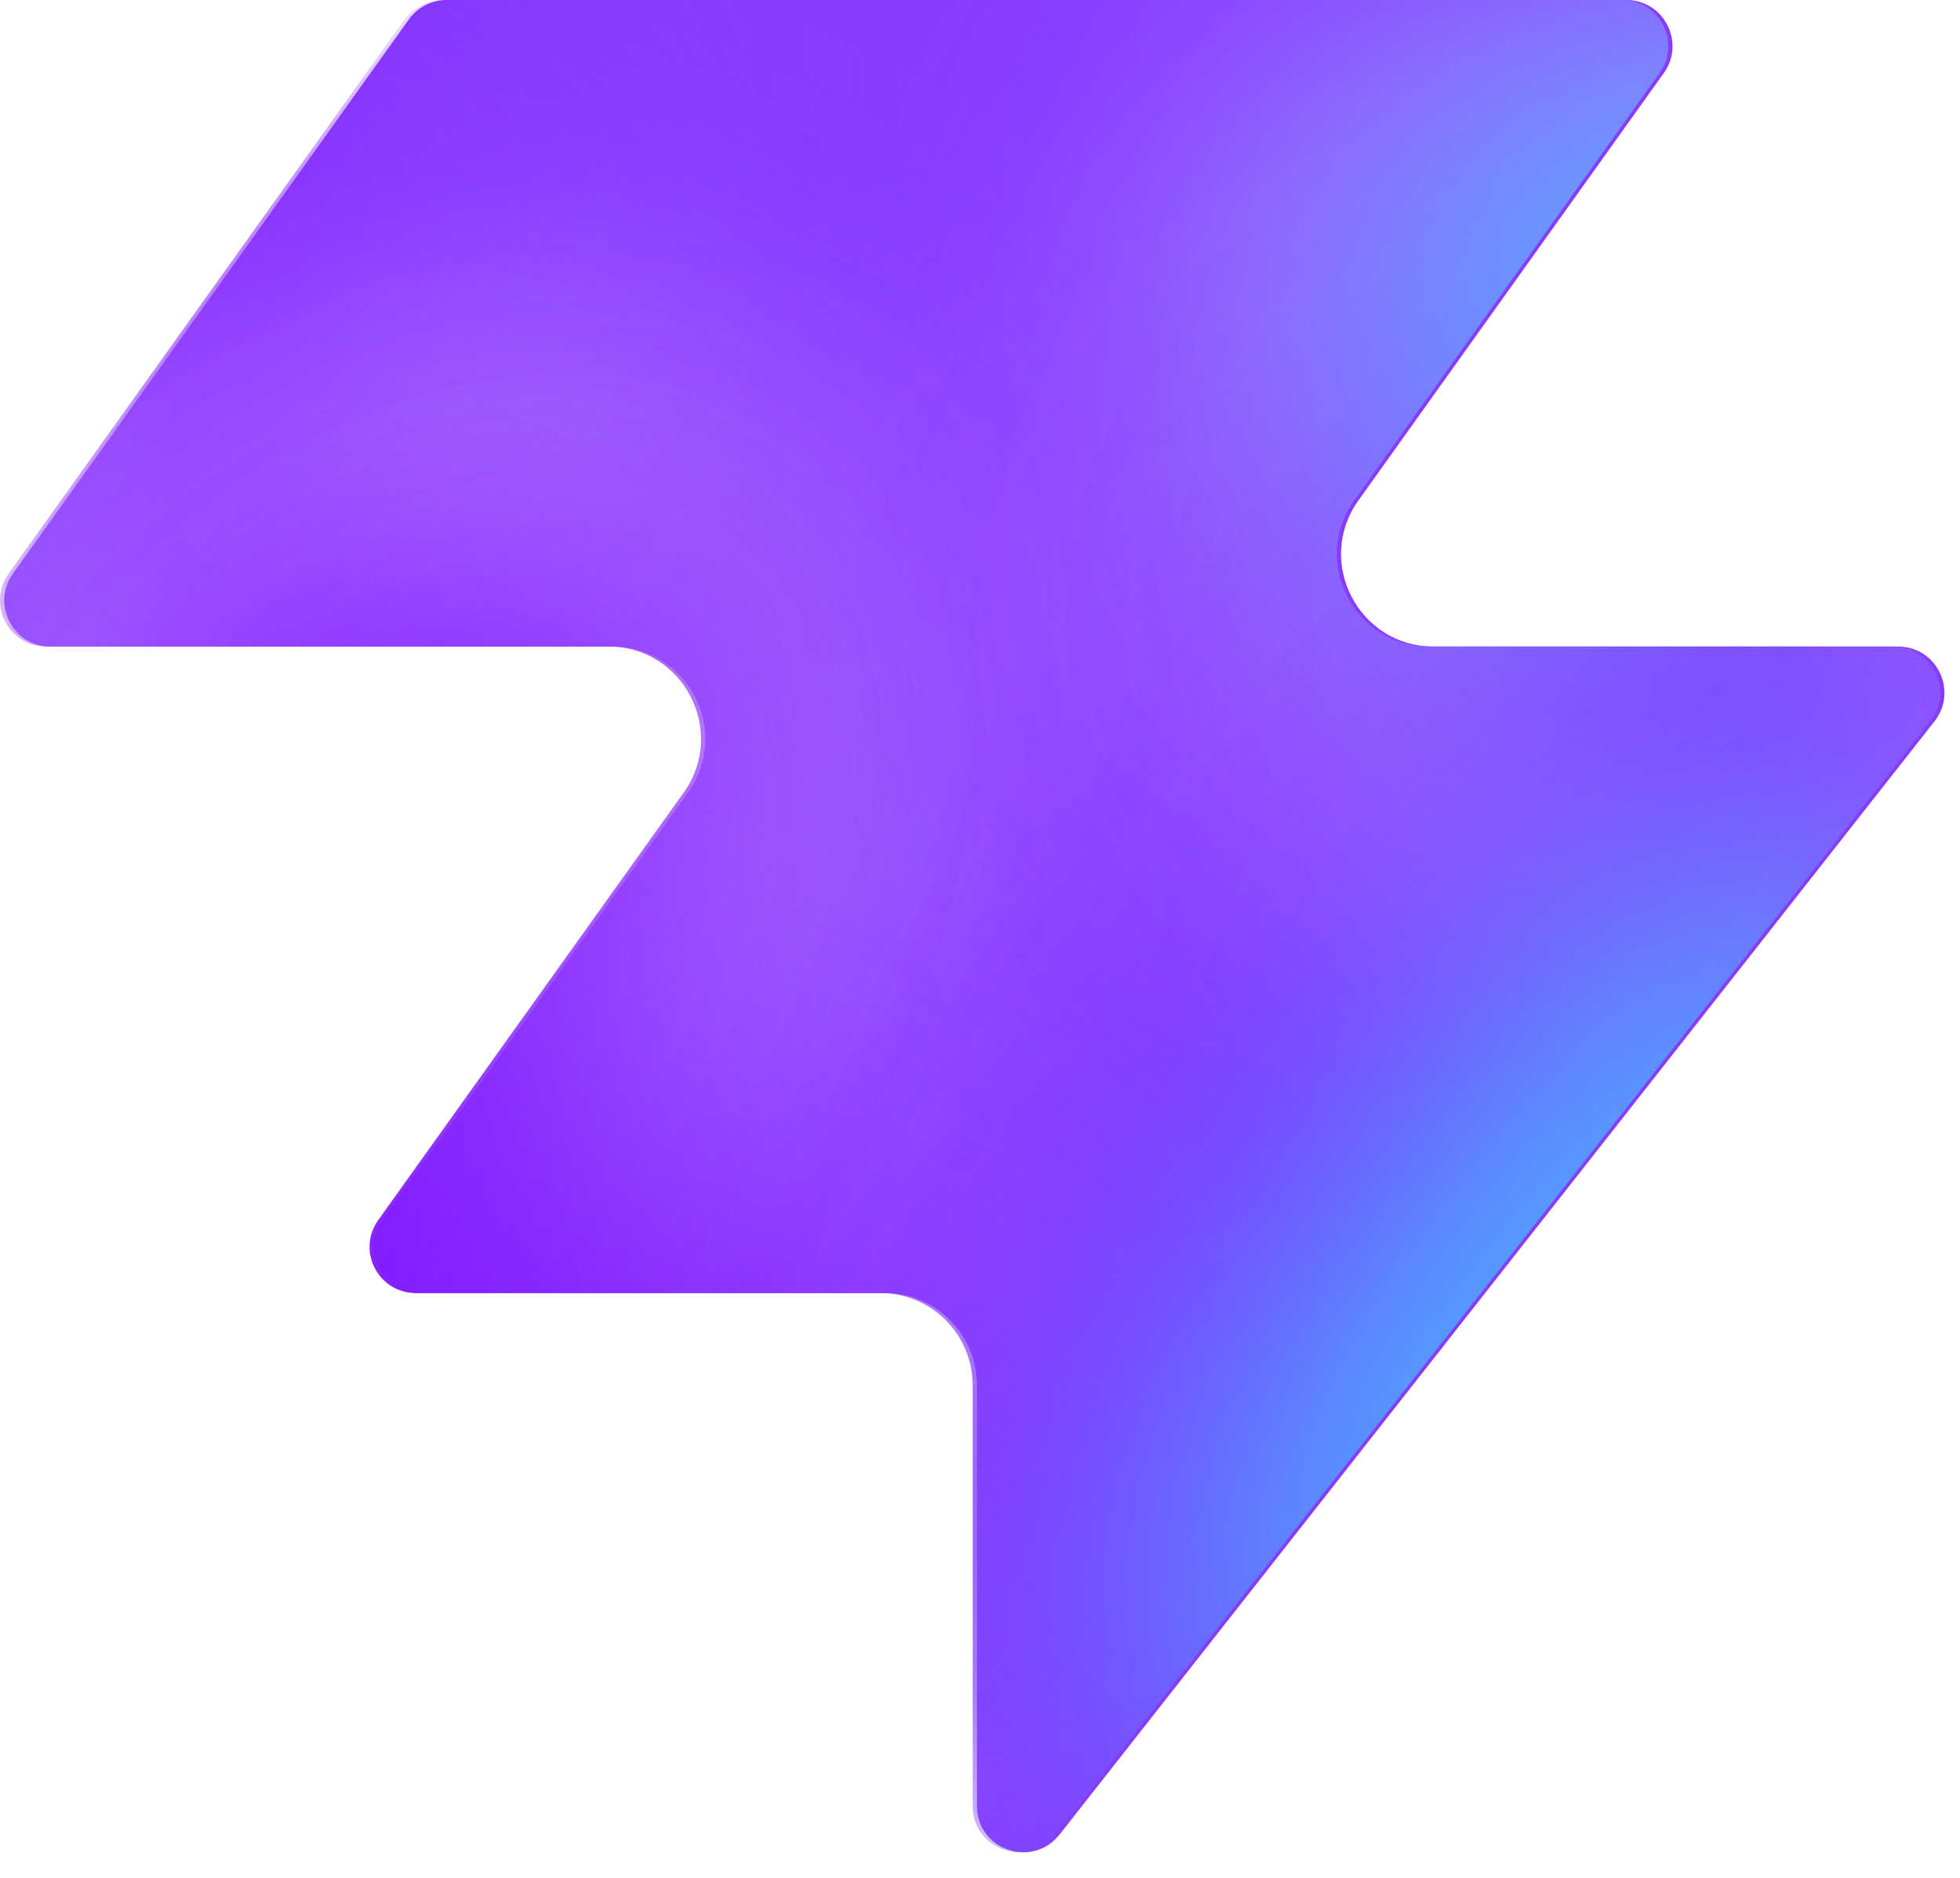
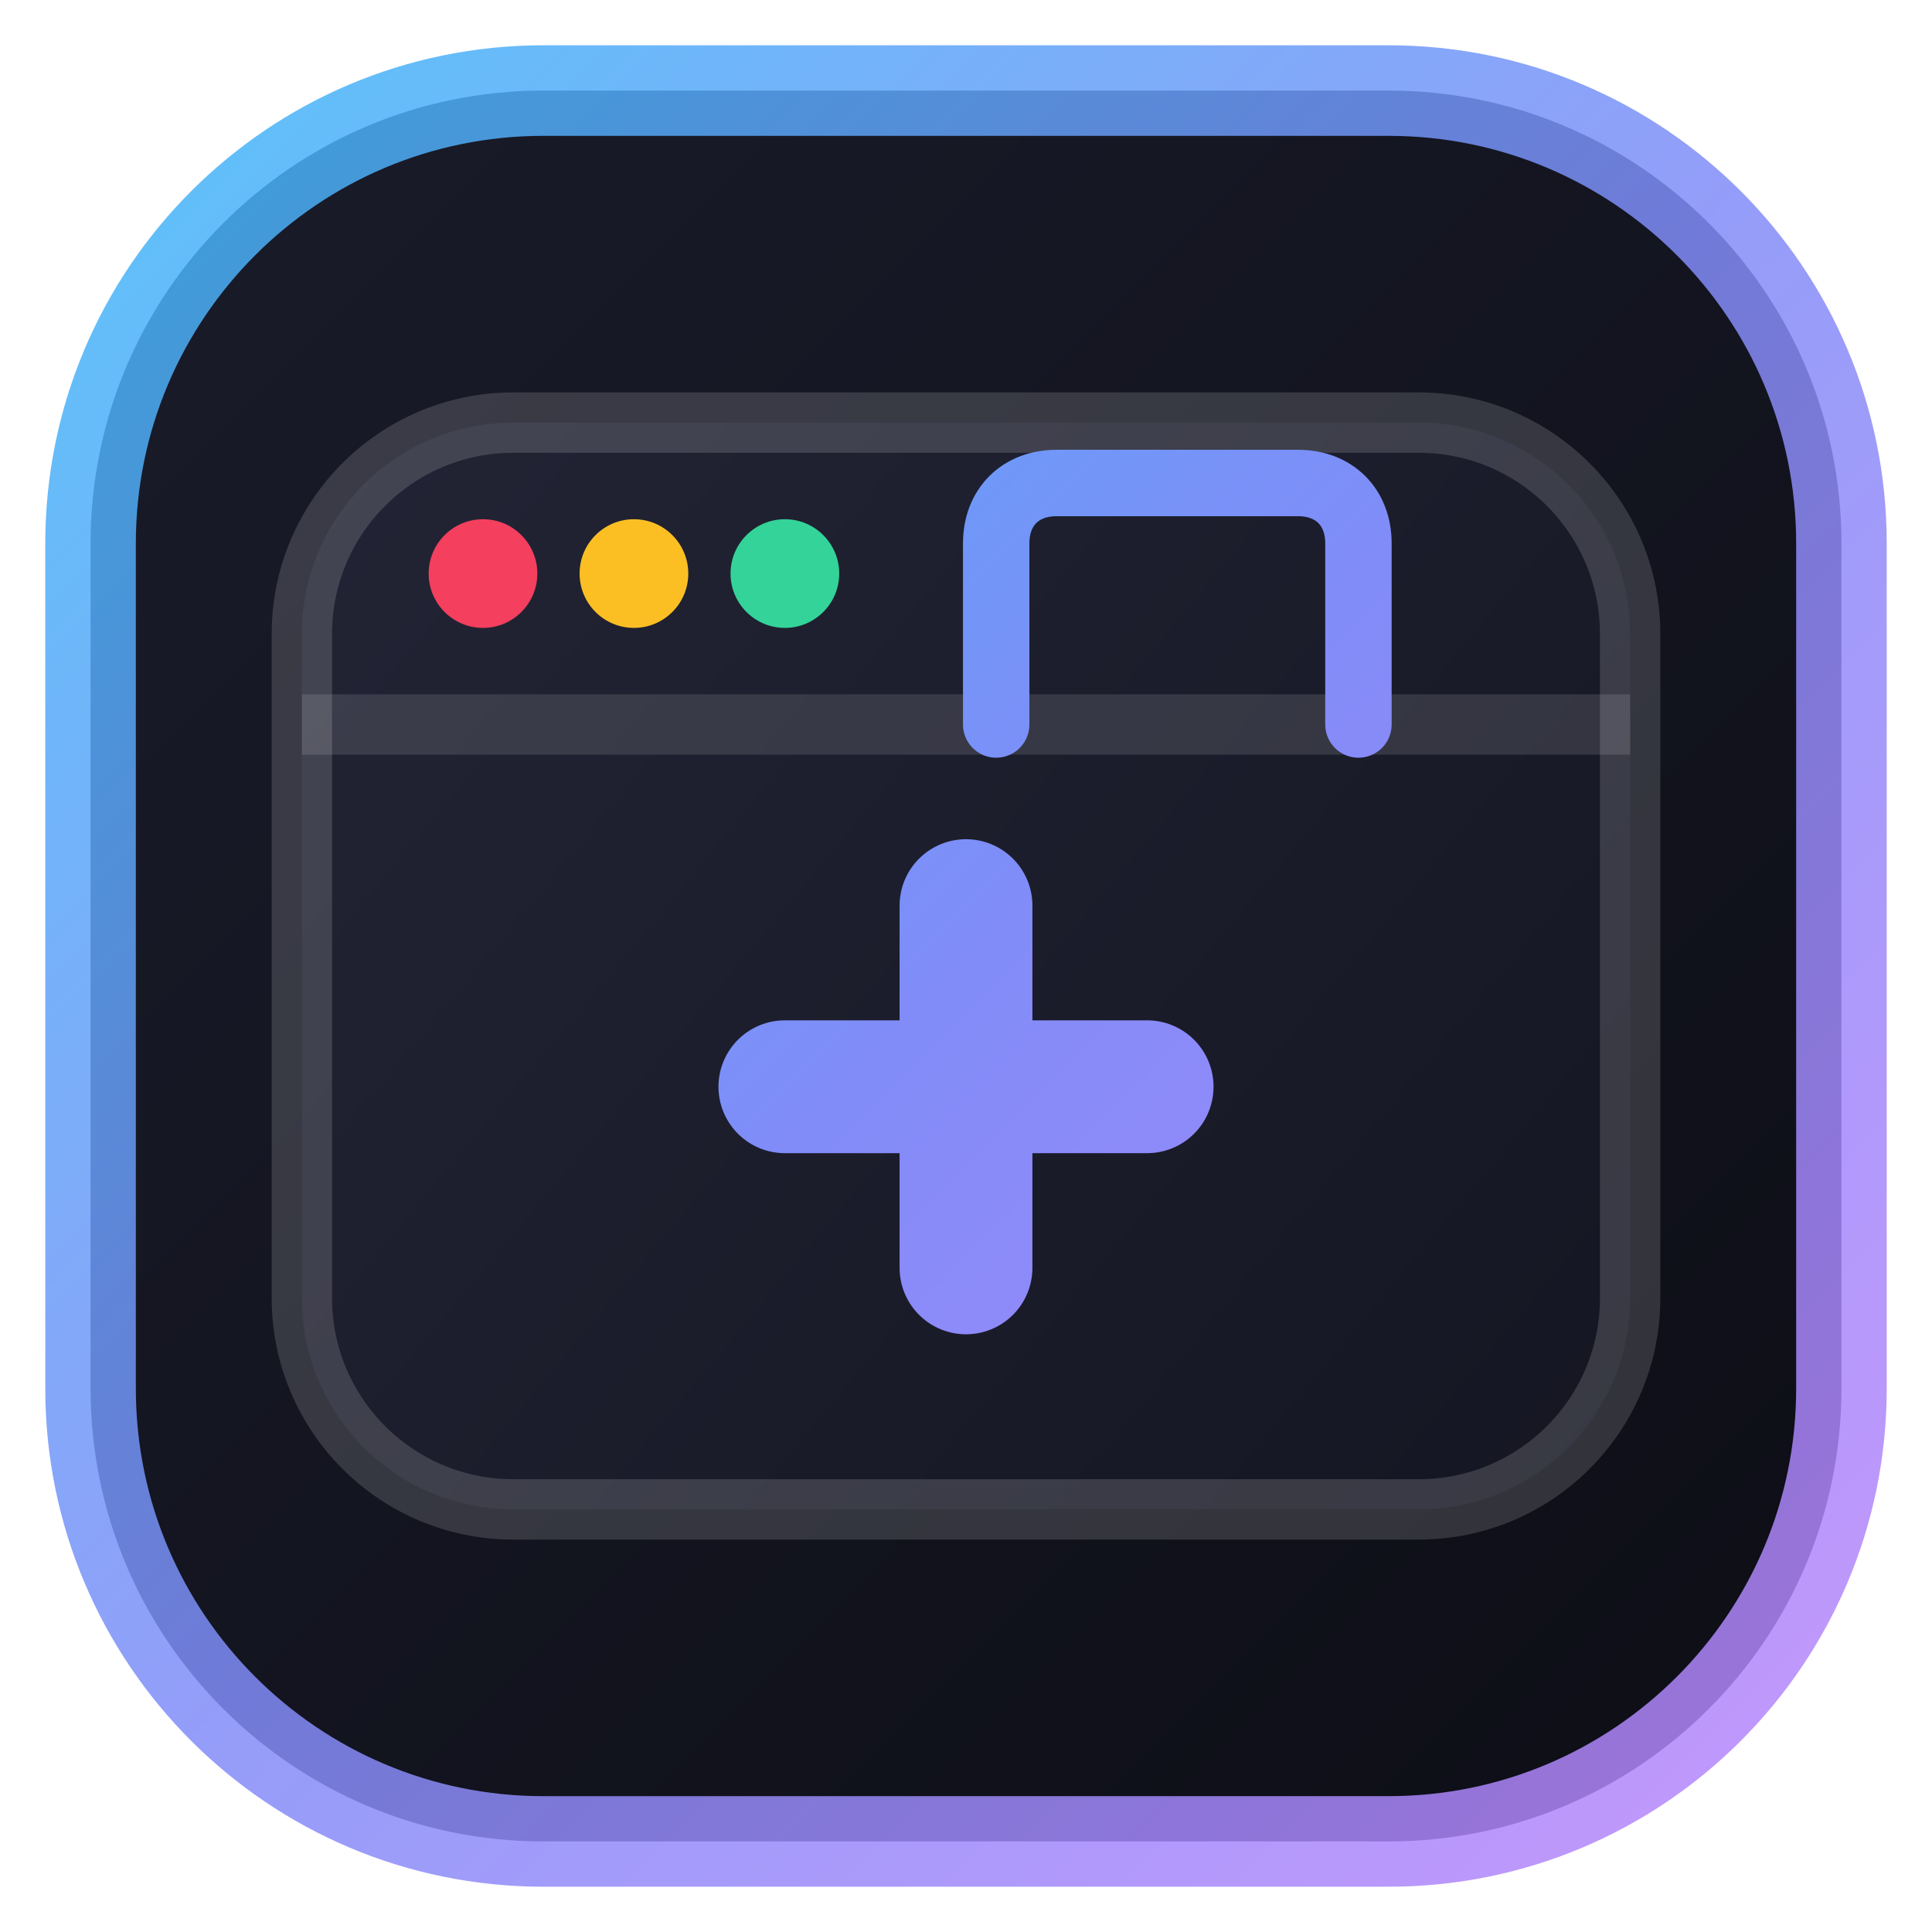
- <svg xmlns="http://www.w3.org/2000/svg" width="48" height="46" fill="none" viewBox="0 0 48 46">
-   <path fill="#863bff" d="M25.946 44.938c-.664.845-2.021.375-2.021-.698V33.937a2.26 2.26 0 0 0-2.262-2.262H10.287c-.92 0-1.456-1.04-.92-1.788l7.48-10.471c1.07-1.497 0-3.578-1.842-3.578H1.237c-.92 0-1.456-1.04-.92-1.788L10.013.474c.214-.297.556-.474.92-.474h28.894c.92 0 1.456 1.04.92 1.788l-7.48 10.471c-1.07 1.498 0 3.579 1.842 3.579h11.377c.943 0 1.473 1.088.89 1.83L25.947 44.94z" style="fill:#863bff;fill:color(display-p3 .525 .23 1);fill-opacity:1" />
-   <mask id="a" width="48" height="46" x="0" y="0" maskUnits="userSpaceOnUse" style="mask-type:alpha">
-     <path fill="#000" d="M25.842 44.938c-.664.844-2.021.375-2.021-.698V33.937a2.26 2.26 0 0 0-2.262-2.262H10.183c-.92 0-1.456-1.04-.92-1.788l7.48-10.471c1.07-1.498 0-3.579-1.842-3.579H1.133c-.92 0-1.456-1.04-.92-1.787L9.91.473c.214-.297.556-.474.92-.474h28.894c.92 0 1.456 1.04.92 1.788l-7.48 10.471c-1.07 1.498 0 3.578 1.842 3.578h11.377c.943 0 1.473 1.088.89 1.832L25.843 44.94z" style="fill:#000;fill-opacity:1" />
-   </mask>
-   <g mask="url(#a)">
-     <g filter="url(#b)">
-       <ellipse cx="5.508" cy="14.704" fill="#ede6ff" rx="5.508" ry="14.704" style="fill:#ede6ff;fill:color(display-p3 .927 .903 1);fill-opacity:1" transform="matrix(.00324 1 1 -.00324 -4.47 31.516)" />
-     </g>
-     <g filter="url(#c)">
-       <ellipse cx="10.399" cy="29.851" fill="#ede6ff" rx="10.399" ry="29.851" style="fill:#ede6ff;fill:color(display-p3 .927 .903 1);fill-opacity:1" transform="matrix(.00324 1 1 -.00324 -39.328 7.883)" />
-     </g>
-     <g filter="url(#d)">
-       <ellipse cx="5.508" cy="30.487" fill="#7e14ff" rx="5.508" ry="30.487" style="fill:#7e14ff;fill:color(display-p3 .492 .077 1);fill-opacity:1" transform="rotate(89.814 -25.913 -14.639)scale(1 -1)" />
-     </g>
-     <g filter="url(#e)">
-       <ellipse cx="5.508" cy="30.599" fill="#7e14ff" rx="5.508" ry="30.599" style="fill:#7e14ff;fill:color(display-p3 .492 .077 1);fill-opacity:1" transform="rotate(89.814 -32.644 -3.334)scale(1 -1)" />
-     </g>
-     <g filter="url(#f)">
-       <ellipse cx="5.508" cy="30.599" fill="#7e14ff" rx="5.508" ry="30.599" style="fill:#7e14ff;fill:color(display-p3 .492 .077 1);fill-opacity:1" transform="matrix(.00324 1 1 -.00324 -34.34 30.47)" />
-     </g>
-     <g filter="url(#g)">
-       <ellipse cx="14.072" cy="22.078" fill="#ede6ff" rx="14.072" ry="22.078" style="fill:#ede6ff;fill:color(display-p3 .927 .903 1);fill-opacity:1" transform="rotate(93.35 24.506 48.493)scale(-1 1)" />
-     </g>
-     <g filter="url(#h)">
-       <ellipse cx="3.47" cy="21.501" fill="#7e14ff" rx="3.47" ry="21.501" style="fill:#7e14ff;fill:color(display-p3 .492 .077 1);fill-opacity:1" transform="rotate(89.009 28.708 47.59)scale(-1 1)" />
-     </g>
-     <g filter="url(#i)">
-       <ellipse cx="3.47" cy="21.501" fill="#7e14ff" rx="3.47" ry="21.501" style="fill:#7e14ff;fill:color(display-p3 .492 .077 1);fill-opacity:1" transform="rotate(89.009 28.708 47.59)scale(-1 1)" />
-     </g>
-     <g filter="url(#j)">
-       <ellipse cx=".387" cy="8.972" fill="#7e14ff" rx="4.407" ry="29.108" style="fill:#7e14ff;fill:color(display-p3 .492 .077 1);fill-opacity:1" transform="rotate(39.51 .387 8.972)" />
-     </g>
-     <g filter="url(#k)">
-       <ellipse cx="47.523" cy="-6.092" fill="#7e14ff" rx="4.407" ry="29.108" style="fill:#7e14ff;fill:color(display-p3 .492 .077 1);fill-opacity:1" transform="rotate(37.892 47.523 -6.092)" />
-     </g>
-     <g filter="url(#l)">
-       <ellipse cx="41.412" cy="6.333" fill="#47bfff" rx="5.971" ry="9.665" style="fill:#47bfff;fill:color(display-p3 .28 .748 1);fill-opacity:1" transform="rotate(37.892 41.412 6.333)" />
-     </g>
-     <g filter="url(#m)">
-       <ellipse cx="-1.879" cy="38.332" fill="#7e14ff" rx="4.407" ry="29.108" style="fill:#7e14ff;fill:color(display-p3 .492 .077 1);fill-opacity:1" transform="rotate(37.892 -1.88 38.332)" />
-     </g>
-     <g filter="url(#n)">
-       <ellipse cx="-1.879" cy="38.332" fill="#7e14ff" rx="4.407" ry="29.108" style="fill:#7e14ff;fill:color(display-p3 .492 .077 1);fill-opacity:1" transform="rotate(37.892 -1.88 38.332)" />
-     </g>
-     <g filter="url(#o)">
-       <ellipse cx="35.651" cy="29.907" fill="#7e14ff" rx="4.407" ry="29.108" style="fill:#7e14ff;fill:color(display-p3 .492 .077 1);fill-opacity:1" transform="rotate(37.892 35.651 29.907)" />
-     </g>
-     <g filter="url(#p)">
-       <ellipse cx="38.418" cy="32.4" fill="#47bfff" rx="5.971" ry="15.297" style="fill:#47bfff;fill:color(display-p3 .28 .748 1);fill-opacity:1" transform="rotate(37.892 38.418 32.4)" />
-     </g>
-   </g>
+ <svg xmlns="http://www.w3.org/2000/svg" viewBox="0 0 32 32" width="32" height="32" fill="none">
  <defs>
-     <filter id="b" width="60.045" height="41.654" x="-19.77" y="16.149" color-interpolation-filters="sRGB" filterUnits="userSpaceOnUse">
-       <feFlood flood-opacity="0" result="BackgroundImageFix" />
-       <feBlend in="SourceGraphic" in2="BackgroundImageFix" result="shape" />
-       <feGaussianBlur result="effect1_foregroundBlur_2002_17158" stdDeviation="7.659" />
-     </filter>
-     <filter id="c" width="90.34" height="51.437" x="-54.613" y="-7.533" color-interpolation-filters="sRGB" filterUnits="userSpaceOnUse">
-       <feFlood flood-opacity="0" result="BackgroundImageFix" />
-       <feBlend in="SourceGraphic" in2="BackgroundImageFix" result="shape" />
-       <feGaussianBlur result="effect1_foregroundBlur_2002_17158" stdDeviation="7.659" />
-     </filter>
-     <filter id="d" width="79.355" height="29.4" x="-49.64" y="2.03" color-interpolation-filters="sRGB" filterUnits="userSpaceOnUse">
-       <feFlood flood-opacity="0" result="BackgroundImageFix" />
-       <feBlend in="SourceGraphic" in2="BackgroundImageFix" result="shape" />
-       <feGaussianBlur result="effect1_foregroundBlur_2002_17158" stdDeviation="4.596" />
-     </filter>
-     <filter id="e" width="79.579" height="29.4" x="-45.045" y="20.029" color-interpolation-filters="sRGB" filterUnits="userSpaceOnUse">
-       <feFlood flood-opacity="0" result="BackgroundImageFix" />
-       <feBlend in="SourceGraphic" in2="BackgroundImageFix" result="shape" />
-       <feGaussianBlur result="effect1_foregroundBlur_2002_17158" stdDeviation="4.596" />
-     </filter>
-     <filter id="f" width="79.579" height="29.4" x="-43.513" y="21.178" color-interpolation-filters="sRGB" filterUnits="userSpaceOnUse">
-       <feFlood flood-opacity="0" result="BackgroundImageFix" />
-       <feBlend in="SourceGraphic" in2="BackgroundImageFix" result="shape" />
-       <feGaussianBlur result="effect1_foregroundBlur_2002_17158" stdDeviation="4.596" />
-     </filter>
-     <filter id="g" width="74.749" height="58.852" x="15.756" y="-17.901" color-interpolation-filters="sRGB" filterUnits="userSpaceOnUse">
-       <feFlood flood-opacity="0" result="BackgroundImageFix" />
-       <feBlend in="SourceGraphic" in2="BackgroundImageFix" result="shape" />
-       <feGaussianBlur result="effect1_foregroundBlur_2002_17158" stdDeviation="7.659" />
-     </filter>
-     <filter id="h" width="61.377" height="25.362" x="23.548" y="2.284" color-interpolation-filters="sRGB" filterUnits="userSpaceOnUse">
-       <feFlood flood-opacity="0" result="BackgroundImageFix" />
-       <feBlend in="SourceGraphic" in2="BackgroundImageFix" result="shape" />
-       <feGaussianBlur result="effect1_foregroundBlur_2002_17158" stdDeviation="4.596" />
-     </filter>
-     <filter id="i" width="61.377" height="25.362" x="23.548" y="2.284" color-interpolation-filters="sRGB" filterUnits="userSpaceOnUse">
-       <feFlood flood-opacity="0" result="BackgroundImageFix" />
-       <feBlend in="SourceGraphic" in2="BackgroundImageFix" result="shape" />
-       <feGaussianBlur result="effect1_foregroundBlur_2002_17158" stdDeviation="4.596" />
-     </filter>
-     <filter id="j" width="56.045" height="63.649" x="-27.636" y="-22.853" color-interpolation-filters="sRGB" filterUnits="userSpaceOnUse">
-       <feFlood flood-opacity="0" result="BackgroundImageFix" />
-       <feBlend in="SourceGraphic" in2="BackgroundImageFix" result="shape" />
-       <feGaussianBlur result="effect1_foregroundBlur_2002_17158" stdDeviation="4.596" />
-     </filter>
-     <filter id="k" width="54.814" height="64.646" x="20.116" y="-38.415" color-interpolation-filters="sRGB" filterUnits="userSpaceOnUse">
-       <feFlood flood-opacity="0" result="BackgroundImageFix" />
-       <feBlend in="SourceGraphic" in2="BackgroundImageFix" result="shape" />
-       <feGaussianBlur result="effect1_foregroundBlur_2002_17158" stdDeviation="4.596" />
-     </filter>
-     <filter id="l" width="33.541" height="35.313" x="24.641" y="-11.323" color-interpolation-filters="sRGB" filterUnits="userSpaceOnUse">
-       <feFlood flood-opacity="0" result="BackgroundImageFix" />
-       <feBlend in="SourceGraphic" in2="BackgroundImageFix" result="shape" />
-       <feGaussianBlur result="effect1_foregroundBlur_2002_17158" stdDeviation="4.596" />
-     </filter>
-     <filter id="m" width="54.814" height="64.646" x="-29.286" y="6.009" color-interpolation-filters="sRGB" filterUnits="userSpaceOnUse">
-       <feFlood flood-opacity="0" result="BackgroundImageFix" />
-       <feBlend in="SourceGraphic" in2="BackgroundImageFix" result="shape" />
-       <feGaussianBlur result="effect1_foregroundBlur_2002_17158" stdDeviation="4.596" />
-     </filter>
-     <filter id="n" width="54.814" height="64.646" x="-29.286" y="6.009" color-interpolation-filters="sRGB" filterUnits="userSpaceOnUse">
-       <feFlood flood-opacity="0" result="BackgroundImageFix" />
-       <feBlend in="SourceGraphic" in2="BackgroundImageFix" result="shape" />
-       <feGaussianBlur result="effect1_foregroundBlur_2002_17158" stdDeviation="4.596" />
-     </filter>
-     <filter id="o" width="54.814" height="64.646" x="8.244" y="-2.416" color-interpolation-filters="sRGB" filterUnits="userSpaceOnUse">
-       <feFlood flood-opacity="0" result="BackgroundImageFix" />
-       <feBlend in="SourceGraphic" in2="BackgroundImageFix" result="shape" />
-       <feGaussianBlur result="effect1_foregroundBlur_2002_17158" stdDeviation="4.596" />
-     </filter>
-     <filter id="p" width="39.409" height="43.623" x="18.713" y="10.588" color-interpolation-filters="sRGB" filterUnits="userSpaceOnUse">
-       <feFlood flood-opacity="0" result="BackgroundImageFix" />
-       <feBlend in="SourceGraphic" in2="BackgroundImageFix" result="shape" />
-       <feGaussianBlur result="effect1_foregroundBlur_2002_17158" stdDeviation="4.596" />
-     </filter>
+     <linearGradient id="bgGrad" x1="0" y1="0" x2="32" y2="32" gradientUnits="userSpaceOnUse">
+       <stop offset="0%" stop-color="#1a1c2b" />
+       <stop offset="100%" stop-color="#0c0d14" />
+     </linearGradient>
+     <linearGradient id="glowGrad" x1="0" y1="0" x2="32" y2="32" gradientUnits="userSpaceOnUse">
+       <stop offset="0%" stop-color="#38bdf8" />
+       <stop offset="50%" stop-color="#818cf8" />
+       <stop offset="100%" stop-color="#c084fc" />
+     </linearGradient>
+     <linearGradient id="tabGrad" x1="4" y1="6" x2="28" y2="26" gradientUnits="userSpaceOnUse">
+       <stop offset="0%" stop-color="#232536" />
+       <stop offset="100%" stop-color="#141521" />
+     </linearGradient>
  </defs>
+   <rect x="1.5" y="1.5" width="29" height="29" rx="7.5" fill="url(#bgGrad)" stroke="url(#glowGrad)" stroke-width="1.5" stroke-opacity="0.85" />
+   <rect x="5" y="7" width="22" height="18" rx="3.5" fill="url(#tabGrad)" stroke="rgba(255, 255, 255, 0.15)" stroke-width="1" />
+   <path d="M5 12h22" stroke="rgba(255, 255, 255, 0.12)" stroke-width="1" />
+   <circle cx="8" cy="9.5" r="0.9" fill="#f43f5e" />
+   <circle cx="10.5" cy="9.5" r="0.9" fill="#fbbf24" />
+   <circle cx="13" cy="9.5" r="0.9" fill="#34d399" />
+   <path d="M16.5 12V9c0-.6.4-1 1-1h4c.6 0 1 .4 1 1v3" fill="none" stroke="url(#glowGrad)" stroke-width="1.1" stroke-linecap="round" />
+   <path d="M16 15v6m-3-3h6" stroke="url(#glowGrad)" stroke-width="2.2" stroke-linecap="round" />
</svg>
